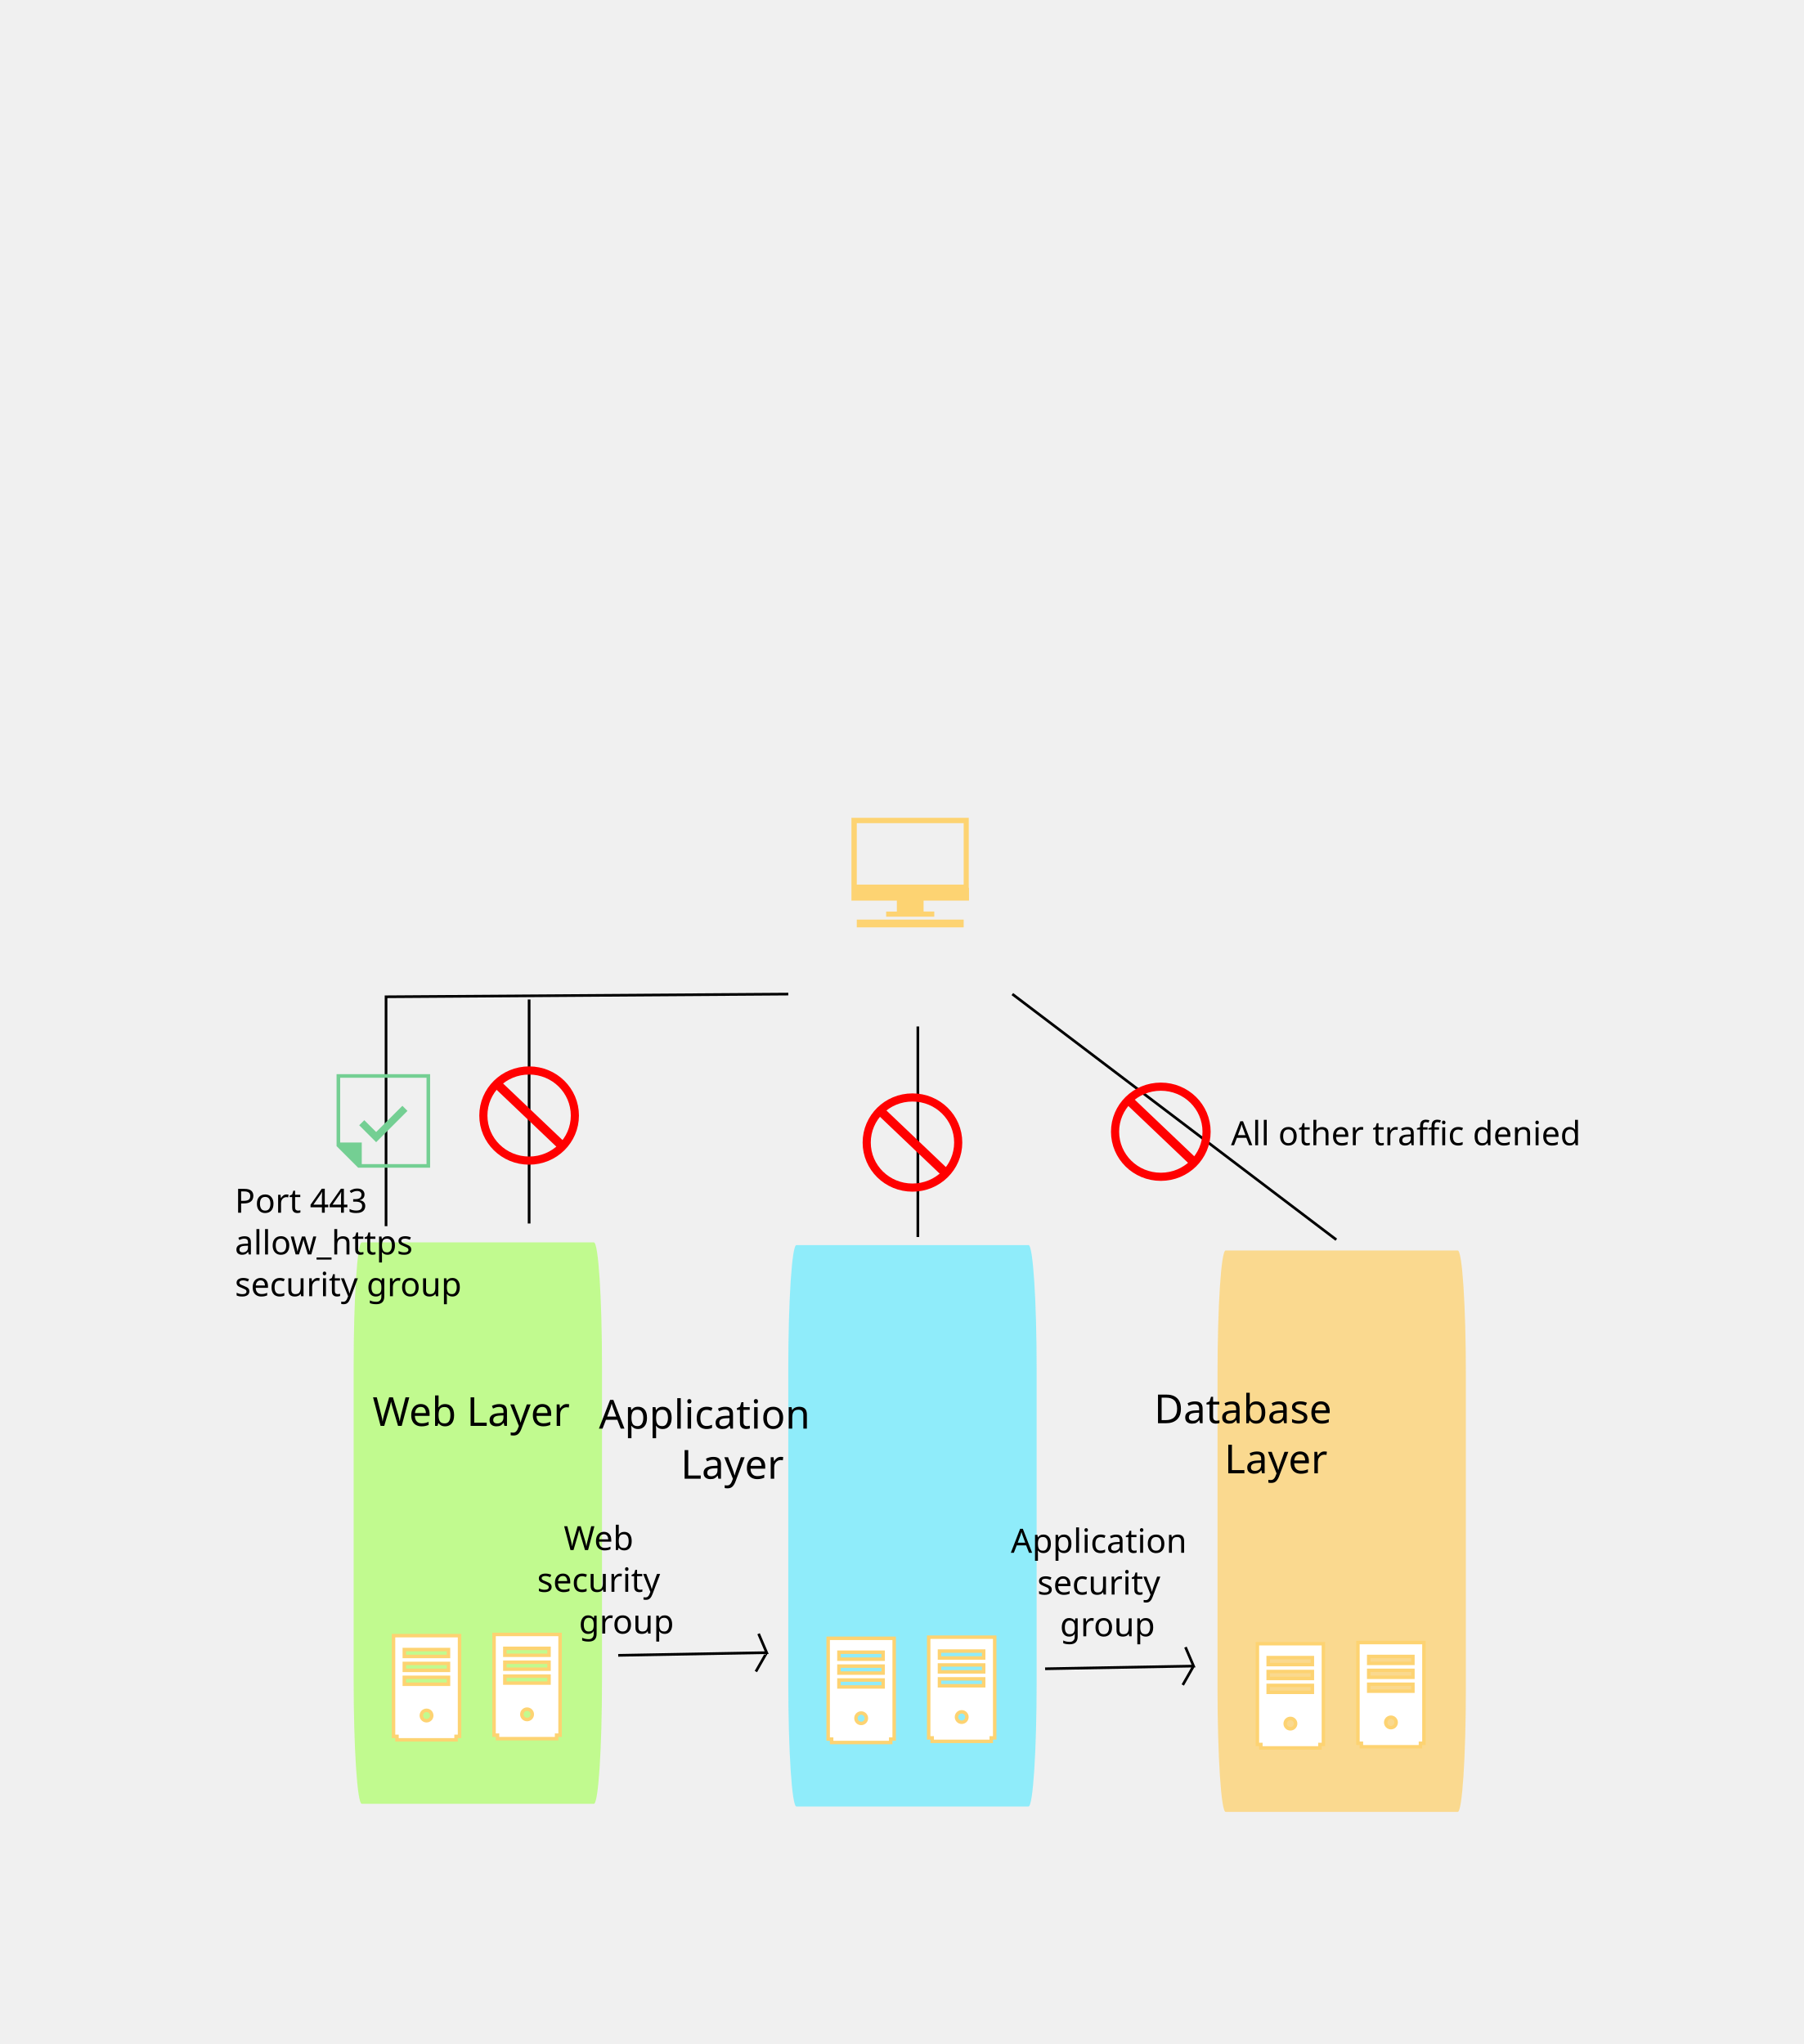
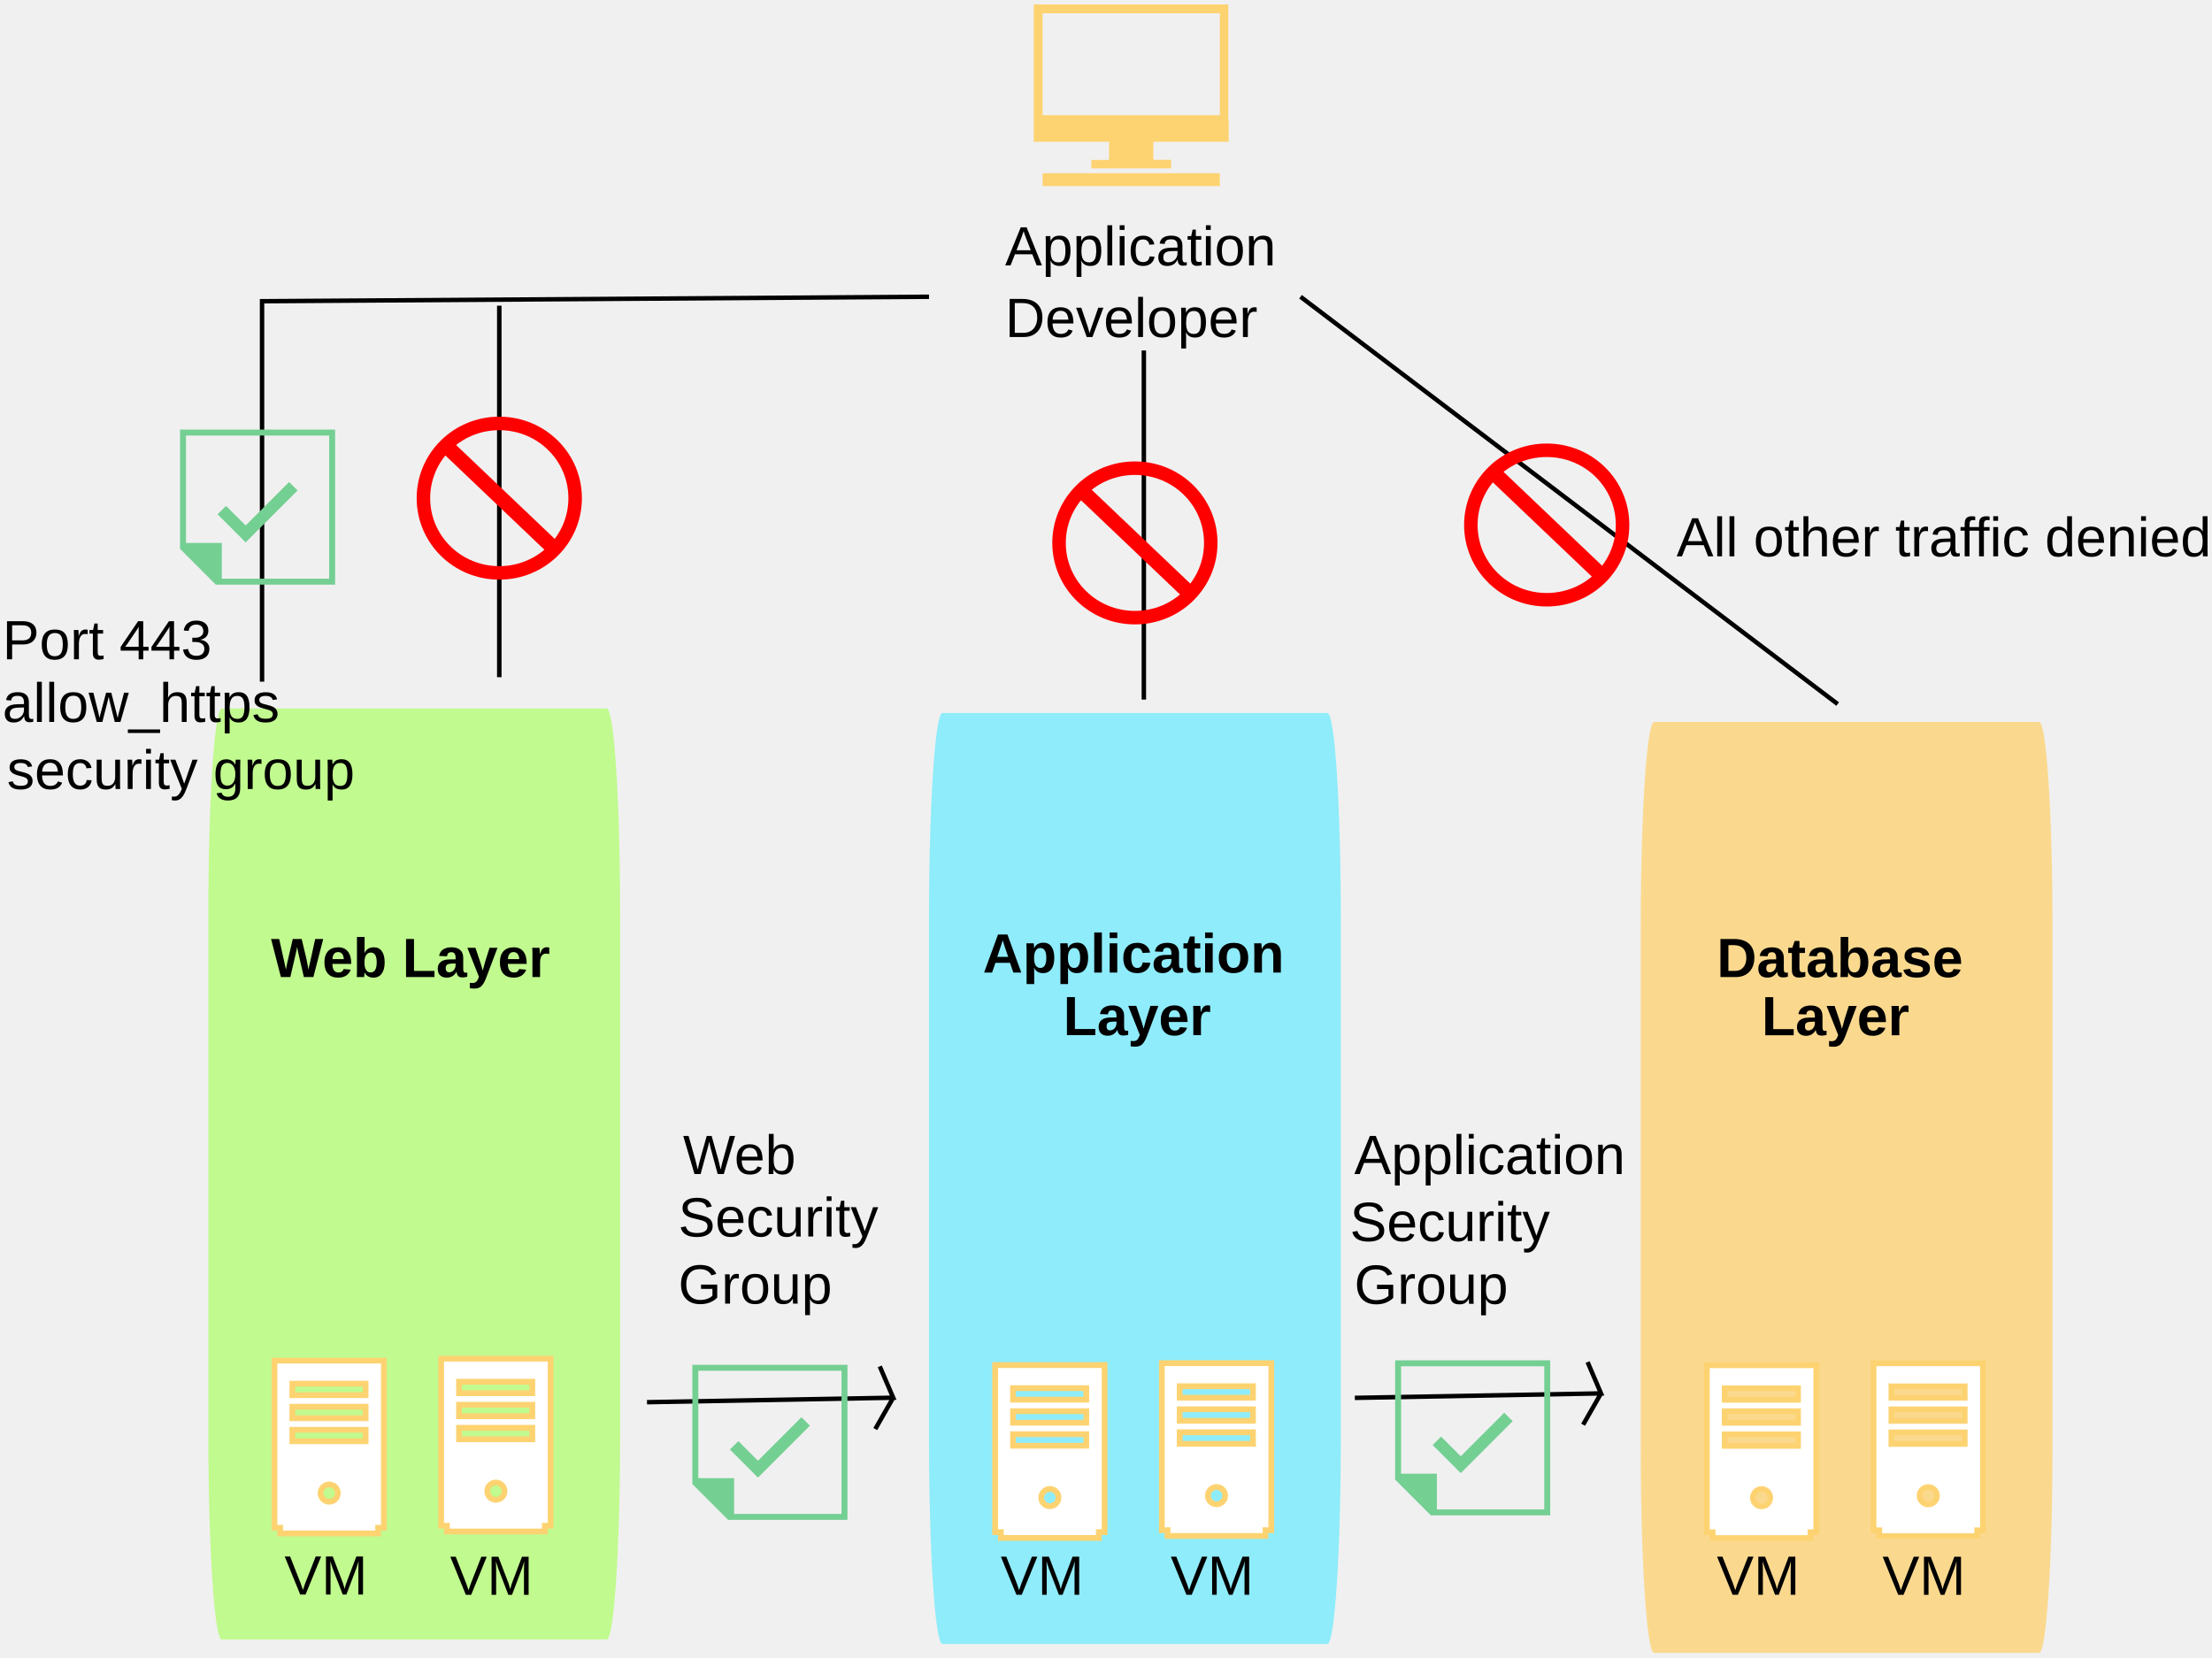
- <svg xmlns="http://www.w3.org/2000/svg" width="7.5in" height="8.5in" viewBox="0 0 675 765" id="svg2" version="1.1">
+ <svg xmlns="http://www.w3.org/2000/svg" width="499.188" height="374.047" viewBox="0 0 499.188 374.048" id="svg2" version="1.1">
  <defs id="defs4" />
-   <g id="layer1" transform="translate(0,-287.3621)">
+   <g id="layer1" transform="translate(-85.31463,-592.4415)">
    <rect style="fill:#b3fd72;fill-opacity:0.764" id="rect4136" width="92.934" height="210.112" x="132.33" y="752.347" ry="46.467" rx="3.03" />
    <g id="g18191" transform="translate(-770.2886,446.3873)" style="display:inline;fill:#fdd372;fill-opacity:1">
      <path d="m 1132.883,178.054 0,-4.818 -0.092,0 0,-26.182 -43.908,0 0,26.182 0,0.818 0,4 17,0 0,4.094 -4,0.006 0,1.9 18,0 0,-1.926 -4,0.006 0,-4.08 17,0 z m -42,-29 40,0 0,23 -40,0 0,-23 z" id="path15140" style="fill:#fdd372;fill-opacity:1" />
      <rect x="1090.883" y="185.146" width="40" height="2.908" id="rect15142" style="fill:#fdd372;fill-opacity:1" />
    </g>
-     <flowRoot xml:space="preserve" id="flowRoot4412-7" style="font-style:normal;font-variant:normal;font-weight:normal;font-stretch:normal;font-size:12.5px;line-height:125%;font-family:Arial;-inkscape-font-specification:'Arial, Normal';text-align:start;letter-spacing:0px;word-spacing:0px;writing-mode:lr-tb;text-anchor:start;display:inline;fill:#000000;fill-opacity:1;stroke:none;stroke-width:1px;stroke-linecap:butt;stroke-linejoin:miter;stroke-opacity:1" transform="translate(218.7243,483.2346)">
-       <flowRegion id="flowRegion4414-5">
-         <rect id="rect4416-5" width="87.768" height="39.396" x="93.502" y="155.489" style="font-style:normal;font-variant:normal;font-weight:normal;font-stretch:normal;font-size:12.5px;line-height:125%;font-family:Arial;-inkscape-font-specification:'Arial, Normal';text-align:start;writing-mode:lr-tb;text-anchor:start" />
-       </flowRegion>
-       <flowPara id="flowPara4418-7">Application Developer</flowPara>
-     </flowRoot>
    <g id="g4165">
      <g id="g4222">
        <g id="g4213">
          <g id="g4205">
            <g id="g4198">
              <g id="g4192">
                <g id="g4187">
                  <g id="g4183">
                    <g id="g4180">
                      <g id="g5139">
                        <g id="g5119">
                          <g id="g5100">
                            <g id="g5082">
                              <g id="g5065">
                                <g id="g5049">
                                  <g id="g5034">
                                    <g id="g5020">
                                      <g id="g5007">
                                        <g id="g4995">
                                          <g id="g4984">
                                            <g id="g4974">
                                              <g id="g4965">
                                                <g id="g4957">
                                                  <g id="g4950">
                                                    <g id="g4944">
                                                      <g id="g4939">
                                                        <g id="g4935">
                                                          <g id="g4932">
                                                            <path id="path15188-9" d="m 184.872,899.081 0,37.7 1.3,0 0,1.3 22.1,0 0,-1.3 1.3,0 0,-37.7 z m 12.35,31.85 c -1.078,0 -1.95,-0.874 -1.95,-1.95 0,-1.076 0.872,-1.95 1.95,-1.95 1.078,0 1.95,0.874 1.95,1.95 0,1.076 -0.872,1.95 -1.95,1.95 z m 8.222,-13.65 -16.54,0 0,-2.6 16.54,0 z m 0,-5.2 -16.54,0 0,-2.6 16.54,0 z m 0,-5.2 -16.54,0 0,-2.6 16.54,0 z" style="display:inline;fill:#ffffff;fill-opacity:1;stroke:#fdd372;stroke-width:1.3" />
                                                          </g>
                                                        </g>
                                                      </g>
                                                    </g>
                                                  </g>
                                                </g>
                                              </g>
                                            </g>
                                          </g>
                                        </g>
                                      </g>
                                    </g>
                                  </g>
                                </g>
                              </g>
                            </g>
                          </g>
                        </g>
                      </g>
                    </g>
                  </g>
                </g>
              </g>
            </g>
          </g>
        </g>
      </g>
    </g>
    <g id="g4162">
      <g id="g4895">
        <g id="g4859">
          <g id="g4824">
            <g id="g4790">
              <g id="g4757">
                <g id="g4725">
                  <g id="g4694">
                    <g id="g4664">
                      <g id="g4635">
                        <g id="g4607">
                          <g id="g4580">
                            <g id="g4554">
                              <g id="g4529">
                                <g id="g4505">
                                  <g id="g4482">
                                    <g id="g4460">
                                      <g id="g4439">
                                        <g id="g4419">
                                          <g id="g4400">
                                            <g id="g4382">
                                              <g id="g4365">
                                                <g id="g4349">
                                                  <g id="g4334">
                                                    <g id="g4320">
                                                      <g id="g4307">
                                                        <g id="g4295">
                                                          <g id="g4284">
                                                            <g id="g4274">
                                                              <g id="g4265">
                                                                <g id="g4257">
                                                                  <g id="g4250">
                                                                    <g id="g4244">
                                                                      <g id="g4239">
                                                                        <g id="g4235">
                                                                          <g id="g4232">
                                                                            <path id="path15188-9-4" d="m 147.254,899.522 0,37.7 1.3,0 0,1.3 22.1,0 0,-1.3 1.3,0 0,-37.7 z m 12.35,31.85 c -1.078,0 -1.95,-0.874 -1.95,-1.95 0,-1.076 0.872,-1.95 1.95,-1.95 1.078,0 1.95,0.874 1.95,1.95 0,1.076 -0.872,1.95 -1.95,1.95 z m 8.222,-13.65 -16.54,0 0,-2.6 16.54,0 z m 0,-5.2 -16.54,0 0,-2.6 16.54,0 z m 0,-5.2 -16.54,0 0,-2.6 16.54,0 z" style="display:inline;fill:#ffffff;fill-opacity:1;stroke:#fdd372;stroke-width:1.3" />
                                                                          </g>
                                                                        </g>
                                                                      </g>
                                                                    </g>
                                                                  </g>
                                                                </g>
                                                              </g>
                                                            </g>
                                                          </g>
                                                        </g>
                                                      </g>
                                                    </g>
                                                  </g>
                                                </g>
                                              </g>
                                            </g>
                                          </g>
                                        </g>
                                      </g>
                                    </g>
                                  </g>
                                </g>
                              </g>
                            </g>
                          </g>
                        </g>
                      </g>
                    </g>
                  </g>
                </g>
              </g>
            </g>
          </g>
        </g>
      </g>
    </g>
-     <g id="g4174">
-       <flowRoot transform="translate(-770.9289,675.028)" style="font-style:normal;font-variant:normal;font-weight:normal;font-stretch:normal;font-size:12.5px;line-height:125%;font-family:Arial;-inkscape-font-specification:'Arial, Normal';text-align:start;letter-spacing:0px;word-spacing:0px;writing-mode:lr-tb;text-anchor:start;display:inline;fill:#000000;fill-opacity:1;stroke:none;stroke-width:1px;stroke-linecap:butt;stroke-linejoin:miter;stroke-opacity:1" id="flowRoot4602-8-8-4" xml:space="preserve">
-         <flowRegion id="flowRegion4604-2-8-6">
-           <rect y="264.451" x="957.963" height="16.504" width="22.316" id="rect4606-0-6-0" />
-         </flowRegion>
-         <flowPara id="flowPara4608-6-1-1">VM</flowPara>
-       </flowRoot>
-     </g>
-     <g id="g4168">
-       <flowRoot transform="translate(-807.2943,675.028)" style="font-style:normal;font-variant:normal;font-weight:normal;font-stretch:normal;font-size:12.5px;line-height:125%;font-family:Arial;-inkscape-font-specification:'Arial, Normal';text-align:start;letter-spacing:0px;word-spacing:0px;writing-mode:lr-tb;text-anchor:start;display:inline;fill:#000000;fill-opacity:1;stroke:none;stroke-width:1px;stroke-linecap:butt;stroke-linejoin:miter;stroke-opacity:1" id="flowRoot4602-8-8-4-6" xml:space="preserve">
-         <flowRegion id="flowRegion4604-2-8-6-5">
-           <rect y="264.451" x="957.963" height="16.504" width="22.316" id="rect4606-0-6-0-4" />
-         </flowRegion>
-         <flowPara id="flowPara4608-6-1-1-1">VM</flowPara>
-       </flowRoot>
-     </g>
    <rect style="fill:#72ebfd;fill-opacity:0.764" id="rect4136-9" width="92.934" height="210.112" x="294.965" y="753.357" ry="46.467" rx="3.03" />
    <g transform="translate(162.6345,1.010139)" id="g4165-8">
      <g id="g4222-4">
        <g id="g4213-5">
          <g id="g4205-6">
            <g id="g4198-9">
              <g id="g4192-5">
                <g id="g4187-6">
                  <g id="g4183-9">
                    <g id="g4180-9">
                      <g id="g5139-5">
                        <g id="g5119-4">
                          <g id="g5100-7">
                            <g id="g5082-1">
                              <g id="g5065-8">
                                <g id="g5049-6">
                                  <g id="g5034-9">
                                    <g id="g5020-0">
                                      <g id="g5007-58">
                                        <g id="g4995-3">
                                          <g id="g4984-3">
                                            <g id="g4974-9">
                                              <g id="g4965-4">
                                                <g id="g4957-7">
                                                  <g id="g4950-5">
                                                    <g id="g4944-3">
                                                      <g id="g4939-6">
                                                        <g id="g4935-2">
                                                          <g id="g4932-77">
                                                            <path id="path15188-9-5" d="m 184.872,899.081 0,37.7 1.3,0 0,1.3 22.1,0 0,-1.3 1.3,0 0,-37.7 z m 12.35,31.85 c -1.078,0 -1.95,-0.874 -1.95,-1.95 0,-1.076 0.872,-1.95 1.95,-1.95 1.078,0 1.95,0.874 1.95,1.95 0,1.076 -0.872,1.95 -1.95,1.95 z m 8.222,-13.65 -16.54,0 0,-2.6 16.54,0 z m 0,-5.2 -16.54,0 0,-2.6 16.54,0 z m 0,-5.2 -16.54,0 0,-2.6 16.54,0 z" style="display:inline;fill:#ffffff;fill-opacity:1;stroke:#fdd372;stroke-width:1.3" />
                                                          </g>
                                                        </g>
                                                      </g>
                                                    </g>
                                                  </g>
                                                </g>
                                              </g>
                                            </g>
                                          </g>
                                        </g>
                                      </g>
                                    </g>
                                  </g>
                                </g>
                              </g>
                            </g>
                          </g>
                        </g>
                      </g>
                    </g>
                  </g>
                </g>
              </g>
            </g>
          </g>
        </g>
      </g>
    </g>
    <g transform="translate(162.6345,1.010139)" id="g4162-45">
      <g id="g4895-3">
        <g id="g4859-3">
          <g id="g4824-7">
            <g id="g4790-6">
              <g id="g4757-1">
                <g id="g4725-0">
                  <g id="g4694-30">
                    <g id="g4664-1">
                      <g id="g4635-8">
                        <g id="g4607-8">
                          <g id="g4580-9">
                            <g id="g4554-08">
                              <g id="g4529-0">
                                <g id="g4505-95">
                                  <g id="g4482-4">
                                    <g id="g4460-3">
                                      <g id="g4439-4">
                                        <g id="g4419-9">
                                          <g id="g4400-5">
                                            <g id="g4382-6">
                                              <g id="g4365-0">
                                                <g id="g4349-4">
                                                  <g id="g4334-9">
                                                    <g id="g4320-1">
                                                      <g id="g4307-93">
                                                        <g id="g4295-7">
                                                          <g id="g4284-75">
                                                            <g id="g4274-6">
                                                              <g id="g4265-1">
                                                                <g id="g4257-3">
                                                                  <g id="g4250-6">
                                                                    <g id="g4244-2">
                                                                      <g id="g4239-2">
                                                                        <g id="g4235-3">
                                                                          <g id="g4232-6">
                                                                            <path id="path15188-9-4-6" d="m 147.254,899.522 0,37.7 1.3,0 0,1.3 22.1,0 0,-1.3 1.3,0 0,-37.7 z m 12.35,31.85 c -1.078,0 -1.95,-0.874 -1.95,-1.95 0,-1.076 0.872,-1.95 1.95,-1.95 1.078,0 1.95,0.874 1.95,1.95 0,1.076 -0.872,1.95 -1.95,1.95 z m 8.222,-13.65 -16.54,0 0,-2.6 16.54,0 z m 0,-5.2 -16.54,0 0,-2.6 16.54,0 z m 0,-5.2 -16.54,0 0,-2.6 16.54,0 z" style="display:inline;fill:#ffffff;fill-opacity:1;stroke:#fdd372;stroke-width:1.3" />
                                                                          </g>
                                                                        </g>
                                                                      </g>
                                                                    </g>
                                                                  </g>
                                                                </g>
                                                              </g>
                                                            </g>
                                                          </g>
                                                        </g>
                                                      </g>
                                                    </g>
                                                  </g>
                                                </g>
                                              </g>
                                            </g>
                                          </g>
                                        </g>
                                      </g>
                                    </g>
                                  </g>
                                </g>
                              </g>
                            </g>
                          </g>
                        </g>
                      </g>
                    </g>
                  </g>
                </g>
              </g>
            </g>
          </g>
        </g>
      </g>
    </g>
-     <g transform="translate(162.6345,1.010139)" id="g4174-3">
-       <flowRoot transform="translate(-770.9289,675.028)" style="font-style:normal;font-variant:normal;font-weight:normal;font-stretch:normal;font-size:12.5px;line-height:125%;font-family:Arial;-inkscape-font-specification:'Arial, Normal';text-align:start;letter-spacing:0px;word-spacing:0px;writing-mode:lr-tb;text-anchor:start;display:inline;fill:#000000;fill-opacity:1;stroke:none;stroke-width:1px;stroke-linecap:butt;stroke-linejoin:miter;stroke-opacity:1" id="flowRoot4602-8-8-4-9" xml:space="preserve">
-         <flowRegion id="flowRegion4604-2-8-6-58">
-           <rect y="264.451" x="957.963" height="16.504" width="22.316" id="rect4606-0-6-0-3" />
-         </flowRegion>
-         <flowPara id="flowPara4608-6-1-1-0">VM</flowPara>
-       </flowRoot>
-     </g>
-     <g transform="translate(162.6345,1.010139)" id="g4168-8">
-       <flowRoot transform="translate(-807.2943,675.028)" style="font-style:normal;font-variant:normal;font-weight:normal;font-stretch:normal;font-size:12.5px;line-height:125%;font-family:Arial;-inkscape-font-specification:'Arial, Normal';text-align:start;letter-spacing:0px;word-spacing:0px;writing-mode:lr-tb;text-anchor:start;display:inline;fill:#000000;fill-opacity:1;stroke:none;stroke-width:1px;stroke-linecap:butt;stroke-linejoin:miter;stroke-opacity:1" id="flowRoot4602-8-8-4-6-4" xml:space="preserve">
-         <flowRegion id="flowRegion4604-2-8-6-5-1">
-           <rect y="264.451" x="957.963" height="16.504" width="22.316" id="rect4606-0-6-0-4-0" />
-         </flowRegion>
-         <flowPara id="flowPara4608-6-1-1-1-0">VM</flowPara>
-       </flowRoot>
-     </g>
    <rect style="fill:#fdd372;fill-opacity:0.764" id="rect4136-9-0" width="92.934" height="210.112" x="455.579" y="755.377" ry="46.467" rx="3.03" />
-     <g transform="translate(323.2488,3.030447)" id="g4165-8-5">
+     <g transform="translate(323.2488,1.030447)" id="g4165-8-5">
      <g id="g4222-4-6">
        <g id="g4213-5-6">
          <g id="g4205-6-5">
            <g id="g4198-9-1">
              <g id="g4192-5-5">
                <g id="g4187-6-5">
                  <g id="g4183-9-9">
                    <g id="g4180-9-3">
                      <g id="g5139-5-9">
                        <g id="g5119-4-8">
                          <g id="g5100-7-7">
                            <g id="g5082-1-8">
                              <g id="g5065-8-6">
                                <g id="g5049-6-9">
                                  <g id="g5034-9-2">
                                    <g id="g5020-0-0">
                                      <g id="g5007-58-1">
                                        <g id="g4995-3-9">
                                          <g id="g4984-3-2">
                                            <g id="g4974-9-3">
                                              <g id="g4965-4-7">
                                                <g id="g4957-7-6">
                                                  <g id="g4950-5-7">
                                                    <g id="g4944-3-6">
                                                      <g id="g4939-6-7">
                                                        <g id="g4935-2-5">
                                                          <g id="g4932-77-9">
                                                            <path id="path15188-9-5-5" d="m 184.872,899.081 0,37.7 1.3,0 0,1.3 22.1,0 0,-1.3 1.3,0 0,-37.7 z m 12.35,31.85 c -1.078,0 -1.95,-0.874 -1.95,-1.95 0,-1.076 0.872,-1.95 1.95,-1.95 1.078,0 1.95,0.874 1.95,1.95 0,1.076 -0.872,1.95 -1.95,1.95 z m 8.222,-13.65 -16.54,0 0,-2.6 16.54,0 z m 0,-5.2 -16.54,0 0,-2.6 16.54,0 z m 0,-5.2 -16.54,0 0,-2.6 16.54,0 z" style="display:inline;fill:#ffffff;fill-opacity:1;stroke:#fdd372;stroke-width:1.3" />
                                                          </g>
                                                        </g>
                                                      </g>
                                                    </g>
                                                  </g>
                                                </g>
                                              </g>
                                            </g>
                                          </g>
                                        </g>
                                      </g>
                                    </g>
                                  </g>
                                </g>
                              </g>
                            </g>
                          </g>
                        </g>
                      </g>
                    </g>
                  </g>
                </g>
              </g>
            </g>
          </g>
        </g>
      </g>
    </g>
-     <g transform="translate(323.2488,3.030447)" id="g4162-45-9">
+     <g transform="translate(323.2488,1.030447)" id="g4162-45-9">
      <g id="g4895-3-3">
        <g id="g4859-3-7">
          <g id="g4824-7-4">
            <g id="g4790-6-7">
              <g id="g4757-1-7">
                <g id="g4725-0-8">
                  <g id="g4694-30-6">
                    <g id="g4664-1-5">
                      <g id="g4635-8-9">
                        <g id="g4607-8-7">
                          <g id="g4580-9-8">
                            <g id="g4554-08-6">
                              <g id="g4529-0-2">
                                <g id="g4505-95-3">
                                  <g id="g4482-4-1">
                                    <g id="g4460-3-8">
                                      <g id="g4439-4-8">
                                        <g id="g4419-9-6">
                                          <g id="g4400-5-6">
                                            <g id="g4382-6-9">
                                              <g id="g4365-0-8">
                                                <g id="g4349-4-6">
                                                  <g id="g4334-9-9">
                                                    <g id="g4320-1-6">
                                                      <g id="g4307-93-1">
                                                        <g id="g4295-7-3">
                                                          <g id="g4284-75-1">
                                                            <g id="g4274-6-3">
                                                              <g id="g4265-1-6">
                                                                <g id="g4257-3-2">
                                                                  <g id="g4250-6-8">
                                                                    <g id="g4244-2-0">
                                                                      <g id="g4239-2-8">
                                                                        <g id="g4235-3-3">
                                                                          <g id="g4232-6-3">
                                                                            <path id="path15188-9-4-6-8" d="m 147.254,899.522 0,37.7 1.3,0 0,1.3 22.1,0 0,-1.3 1.3,0 0,-37.7 z m 12.35,31.85 c -1.078,0 -1.95,-0.874 -1.95,-1.95 0,-1.076 0.872,-1.95 1.95,-1.95 1.078,0 1.95,0.874 1.95,1.95 0,1.076 -0.872,1.95 -1.95,1.95 z m 8.222,-13.65 -16.54,0 0,-2.6 16.54,0 z m 0,-5.2 -16.54,0 0,-2.6 16.54,0 z m 0,-5.2 -16.54,0 0,-2.6 16.54,0 z" style="display:inline;fill:#ffffff;fill-opacity:1;stroke:#fdd372;stroke-width:1.3" />
                                                                          </g>
                                                                        </g>
                                                                      </g>
                                                                    </g>
                                                                  </g>
                                                                </g>
                                                              </g>
                                                            </g>
                                                          </g>
                                                        </g>
                                                      </g>
                                                    </g>
                                                  </g>
                                                </g>
                                              </g>
                                            </g>
                                          </g>
                                        </g>
                                      </g>
                                    </g>
                                  </g>
                                </g>
                              </g>
                            </g>
                          </g>
                        </g>
                      </g>
                    </g>
                  </g>
                </g>
              </g>
            </g>
          </g>
        </g>
      </g>
    </g>
-     <g transform="translate(323.2488,3.030447)" id="g4174-3-9">
-       <flowRoot transform="translate(-770.9289,675.028)" style="font-style:normal;font-variant:normal;font-weight:normal;font-stretch:normal;font-size:12.5px;line-height:125%;font-family:Arial;-inkscape-font-specification:'Arial, Normal';text-align:start;letter-spacing:0px;word-spacing:0px;writing-mode:lr-tb;text-anchor:start;display:inline;fill:#000000;fill-opacity:1;stroke:none;stroke-width:1px;stroke-linecap:butt;stroke-linejoin:miter;stroke-opacity:1" id="flowRoot4602-8-8-4-9-2" xml:space="preserve">
-         <flowRegion id="flowRegion4604-2-8-6-58-9">
-           <rect y="264.451" x="957.963" height="16.504" width="22.316" id="rect4606-0-6-0-3-1" />
-         </flowRegion>
-         <flowPara id="flowPara4608-6-1-1-0-3">VM</flowPara>
-       </flowRoot>
-     </g>
-     <g transform="translate(323.2488,3.030447)" id="g4168-8-9">
-       <flowRoot transform="translate(-807.2943,675.028)" style="font-style:normal;font-variant:normal;font-weight:normal;font-stretch:normal;font-size:12.5px;line-height:125%;font-family:Arial;-inkscape-font-specification:'Arial, Normal';text-align:start;letter-spacing:0px;word-spacing:0px;writing-mode:lr-tb;text-anchor:start;display:inline;fill:#000000;fill-opacity:1;stroke:none;stroke-width:1px;stroke-linecap:butt;stroke-linejoin:miter;stroke-opacity:1" id="flowRoot4602-8-8-4-6-4-5" xml:space="preserve">
-         <flowRegion id="flowRegion4604-2-8-6-5-1-5">
-           <rect y="264.451" x="957.963" height="16.504" width="22.316" id="rect4606-0-6-0-4-0-8" />
-         </flowRegion>
-         <flowPara id="flowPara4608-6-1-1-1-0-6">VM</flowPara>
-       </flowRoot>
-     </g>
-     <text xml:space="preserve" style="font-style:normal;font-weight:normal;font-size:40px;line-height:125%;font-family:sans-serif;letter-spacing:0px;word-spacing:0px;fill:#000000;fill-opacity:1;stroke:none;stroke-width:1px;stroke-linecap:butt;stroke-linejoin:miter;stroke-opacity:1" x="139.401" y="821.037" id="text6047">
-       <tspan id="tspan6049" x="139.401" y="821.037" style="font-size:15px">Web Layer</tspan>
-     </text>
-     <text xml:space="preserve" style="font-style:normal;font-weight:normal;font-size:40px;line-height:125%;font-family:sans-serif;letter-spacing:0px;word-spacing:0px;fill:#000000;fill-opacity:1;stroke:none;stroke-width:1px;stroke-linecap:butt;stroke-linejoin:miter;stroke-opacity:1;text-anchor:middle;text-align:center;" x="341.221" y="822.047" id="text6051">
-       <tspan id="tspan6053" x="300.015" y="822.047" style="font-size:15px;text-anchor:middle;text-align:center;">Application</tspan>
-       <tspan x="300.015" y="840.797" style="font-size:15px;text-anchor:middle;text-align:center;" id="tspan6055">Layer</tspan>
-     </text>
-     <text xml:space="preserve" style="font-style:normal;font-weight:normal;font-size:40px;line-height:125%;font-family:sans-serif;letter-spacing:0px;word-spacing:0px;fill:#000000;fill-opacity:1;stroke:none;stroke-width:1px;stroke-linecap:butt;stroke-linejoin:miter;stroke-opacity:1" x="501.496" y="820.027" id="text6057">
-       <tspan id="tspan6059" x="501.496" y="820.027" style="font-size:15px;text-align:center;text-anchor:middle">Database</tspan>
-       <tspan x="501.496" y="838.777" id="tspan6061" style="font-size:15px;text-align:center;text-anchor:middle"> Layer</tspan>
-     </text>
-     <text xml:space="preserve" style="font-style:normal;font-weight:normal;font-size:40px;line-height:125%;font-family:sans-serif;text-align:center;letter-spacing:0px;word-spacing:0px;text-anchor:middle;fill:#000000;fill-opacity:1;stroke:none;stroke-width:1px;stroke-linecap:butt;stroke-linejoin:miter;stroke-opacity:1" x="260.408" y="867.504" id="text6063">
-       <tspan id="tspan6065" x="260.408" y="867.504" style="font-size:12.5px;text-align:center;text-anchor:middle">Web</tspan>
-       <tspan x="260.408" y="883.129" style="font-size:12.5px;text-align:center;text-anchor:middle" id="tspan6075">security</tspan>
-       <tspan x="260.408" y="898.754" style="font-size:12.5px;text-align:center;text-anchor:middle" id="tspan6067">group</tspan>
-     </text>
-     <text xml:space="preserve" style="font-style:normal;font-weight:normal;font-size:12.5px;line-height:125%;font-family:sans-serif;text-align:center;letter-spacing:0px;word-spacing:0px;text-anchor:middle;fill:#000000;fill-opacity:1;stroke:none;stroke-width:1px;stroke-linecap:butt;stroke-linejoin:miter;stroke-opacity:1" x="422.536" y="868.514" id="text6069">
-       <tspan id="tspan6071" x="422.536" y="868.514">Application</tspan>
-       <tspan x="422.536" y="884.139" id="tspan6073">security</tspan>
-       <tspan x="422.536" y="899.764" id="tspan6077">group</tspan>
-     </text>
-     <path style="fill:none;fill-rule:evenodd;stroke:#000000;stroke-width:1px;stroke-linecap:butt;stroke-linejoin:miter;stroke-opacity:1" d="m 231.325,906.9 55.558,-1.01 -3.03,-7.071 3.03,7.071 -4.041,7.071 4.041,-7.071" id="path6079" />
-     <path style="fill:none;fill-rule:evenodd;stroke:#000000;stroke-width:1px;stroke-linecap:butt;stroke-linejoin:miter;stroke-opacity:1" d="m 391.062,911.925 55.558,-1.01 -3.03,-7.071 3.03,7.071 -4.041,7.071 4.041,-7.071" id="path6079-0" />
+     <path style="fill:none;fill-rule:evenodd;stroke:#000000;stroke-width:1px;stroke-linecap:butt;stroke-linejoin:miter;stroke-opacity:1" d="m 231.325,908.9 55.558,-1.01 -3.03,-7.071 3.03,7.071 -4.041,7.071 4.041,-7.071" id="path6079" />
+     <path style="fill:none;fill-rule:evenodd;stroke:#000000;stroke-width:1px;stroke-linecap:butt;stroke-linejoin:miter;stroke-opacity:1" d="m 391.062,907.925 55.558,-1.01 -3.03,-7.071 3.03,7.071 -4.041,7.071 4.041,-7.071" id="path6079-0" />
    <path style="fill:none;fill-rule:evenodd;stroke:#000000;stroke-width:1px;stroke-linecap:butt;stroke-linejoin:miter;stroke-opacity:1" d="m 378.807,659.413 121.218,91.924" id="path6096" />
    <path style="fill:none;fill-rule:evenodd;stroke:#000000;stroke-width:1px;stroke-linecap:butt;stroke-linejoin:miter;stroke-opacity:1" d="m 343.452,671.535 0,78.792" id="path6098" />
    <path style="fill:none;fill-rule:evenodd;stroke:#000000;stroke-width:1px;stroke-linecap:butt;stroke-linejoin:miter;stroke-opacity:1" d="m 294.965,659.413 -150.513,1.01 0,85.863" id="path6100" />
    <path style="fill:none;fill-rule:evenodd;stroke:#000000;stroke-width:1.019px;stroke-linecap:butt;stroke-linejoin:miter;stroke-opacity:1" d="m 197.99,661.433 0,83.843" id="path6102" />
    <g style="display:inline" id="g4658" transform="translate(-443.1663,429.0628)">
      <path style="fill:none;fill-opacity:1;fill-rule:nonzero;stroke:#ff0000;stroke-width:3.046;stroke-linecap:butt;stroke-linejoin:miter;stroke-miterlimit:4;stroke-dasharray:none;stroke-opacity:1" d="m 894.652,281.868 c 0,9.324 -7.635,16.866 -17.12,16.866 -9.486,0 -17.12,-7.542 -17.12,-16.866 0,-9.324 7.635,-16.866 17.12,-16.866 9.486,0 17.12,7.542 17.12,16.866 z" id="path5504" />
      <path style="fill:#ff0000;fill-opacity:1;fill-rule:nonzero;stroke:none" d="m 871.212,269.753 24.639,23.458 z" id="path5506" />
      <path style="fill:none;stroke:#ff0000;stroke-width:3.378;stroke-linecap:butt;stroke-linejoin:miter;stroke-miterlimit:2;stroke-dasharray:none;stroke-opacity:1" d="m 865.212,269.753 24.639,23.458" id="path5508" />
    </g>
    <g style="display:inline" id="g4658-2" transform="translate(-536.1003,433.1034)">
      <path style="fill:none;fill-opacity:1;fill-rule:nonzero;stroke:#ff0000;stroke-width:3.046;stroke-linecap:butt;stroke-linejoin:miter;stroke-miterlimit:4;stroke-dasharray:none;stroke-opacity:1" d="m 894.652,281.868 c 0,9.324 -7.635,16.866 -17.12,16.866 -9.486,0 -17.12,-7.542 -17.12,-16.866 0,-9.324 7.635,-16.866 17.12,-16.866 9.486,0 17.12,7.542 17.12,16.866 z" id="path5504-9" />
      <path style="fill:#ff0000;fill-opacity:1;fill-rule:nonzero;stroke:none" d="m 871.212,269.753 24.639,23.458 z" id="path5506-8" />
      <path style="fill:none;stroke:#ff0000;stroke-width:3.378;stroke-linecap:butt;stroke-linejoin:miter;stroke-miterlimit:2;stroke-dasharray:none;stroke-opacity:1" d="m 865.212,269.753 24.639,23.458" id="path5508-1" />
    </g>
    <g style="display:inline" id="g4658-0" transform="translate(-679.542,423.0019)">
      <path style="fill:none;fill-opacity:1;fill-rule:nonzero;stroke:#ff0000;stroke-width:3.046;stroke-linecap:butt;stroke-linejoin:miter;stroke-miterlimit:4;stroke-dasharray:none;stroke-opacity:1" d="m 894.652,281.868 c 0,9.324 -7.635,16.866 -17.12,16.866 -9.486,0 -17.12,-7.542 -17.12,-16.866 0,-9.324 7.635,-16.866 17.12,-16.866 9.486,0 17.12,7.542 17.12,16.866 z" id="path5504-3" />
      <path style="fill:#ff0000;fill-opacity:1;fill-rule:nonzero;stroke:none" d="m 871.212,269.753 24.639,23.458 z" id="path5506-2" />
      <path style="fill:none;stroke:#ff0000;stroke-width:3.378;stroke-linecap:butt;stroke-linejoin:miter;stroke-miterlimit:2;stroke-dasharray:none;stroke-opacity:1" d="m 865.212,269.753 24.639,23.458" id="path5508-2" />
    </g>
    <g style="display:inline;fill:#74cf93" transform="translate(-159.0873,131.067)" id="g3455">
      <g id="g3457" style="fill:#74cf93">
        <path style="fill:#74cf93" d="m 285.029,558.323 0,25.579 0,1.342 8.076,8.079 1.348,0 25.576,0 0,-35 -35,0 z m 33.655,33.654 -24.23,0 0,-8.074 -8.078,0 0,-24.233 32.309,0 0,32.307 -10e-4,0 z" id="path3459" />
-         <polygon style="fill:#74cf93" points="295.404,575.544 293.5,577.444 299.839,583.784 311.559,572.063 309.654,570.159 299.839,579.974 " id="polygon3461" />
-       </g>
-     </g>
-     <text xml:space="preserve" style="font-style:normal;font-weight:normal;font-size:12.5px;line-height:125%;font-family:sans-serif;letter-spacing:0px;word-spacing:0px;fill:#000000;fill-opacity:1;stroke:none;stroke-width:1px;stroke-linecap:butt;stroke-linejoin:miter;stroke-opacity:1" x="87.883" y="741.235" id="text6152">
-       <tspan id="tspan6154" x="87.883" y="741.235">Port 443</tspan>
-       <tspan x="87.883" y="756.86" id="tspan4413">allow_https </tspan>
-       <tspan x="87.883" y="772.485" id="tspan4415">security group</tspan>
-     </text>
-     <text xml:space="preserve" style="font-style:normal;font-weight:normal;font-size:12.5px;line-height:125%;font-family:sans-serif;letter-spacing:0px;word-spacing:0px;fill:#000000;fill-opacity:1;stroke:none;stroke-width:1px;stroke-linecap:butt;stroke-linejoin:miter;stroke-opacity:1" x="460.63" y="715.981" id="text6156">
-       <tspan id="tspan6158" x="460.63" y="715.981">All other traffic denied</tspan>
+         <polygon style="fill:#74cf93" points="299.839,583.784 311.559,572.063 309.654,570.159 299.839,579.974 295.404,575.544 293.5,577.444 " id="polygon3461" />
+       </g>
+     </g>
+     <text xml:space="preserve" style="font-style:normal;font-variant:normal;font-weight:bold;font-stretch:normal;font-size:12.5px;line-height:125%;font-family:Arial;-inkscape-font-specification:'Arial, Bold';text-align:start;letter-spacing:0px;word-spacing:0px;writing-mode:lr-tb;text-anchor:start;fill:#000000;fill-opacity:1;stroke:none;stroke-width:1px;stroke-linecap:butt;stroke-linejoin:miter;stroke-opacity:1" x="325.249" y="826.068" id="text3608">
+       <tspan id="tspan3610" x="325.249" y="826.068">Layer</tspan>
+     </text>
+     <g style="display:inline;fill:#74cf93" transform="translate(-43.46813,342.1381)" id="g3455-0">
+       <g id="g3457-7" style="fill:#74cf93">
+         <path style="fill:#74cf93" d="m 285.029,558.323 0,25.579 0,1.342 8.076,8.079 1.348,0 25.576,0 0,-35 -35,0 z m 33.655,33.654 -24.23,0 0,-8.074 -8.078,0 0,-24.233 32.309,0 0,32.307 -10e-4,0 z" id="path3459-4" />
+         <polygon style="fill:#74cf93" points="295.404,575.544 293.5,577.444 299.839,583.784 311.559,572.063 309.654,570.159 299.839,579.974 " id="polygon3461-7" />
+       </g>
+     </g>
+     <g style="display:inline;fill:#74cf93" transform="translate(115.1258,341.1279)" id="g3455-6">
+       <g id="g3457-3" style="fill:#74cf93">
+         <path style="fill:#74cf93" d="m 285.029,558.323 0,25.579 0,1.342 8.076,8.079 1.348,0 25.576,0 0,-35 -35,0 z m 33.655,33.654 -24.23,0 0,-8.074 -8.078,0 0,-24.233 32.309,0 0,32.307 -10e-4,0 z" id="path3459-1" />
+         <polygon style="fill:#74cf93" points="293.5,577.444 299.839,583.784 311.559,572.063 309.654,570.159 299.839,579.974 295.404,575.544 " id="polygon3461-78" />
+       </g>
+     </g>
+   </g>
+   <g id="layer3" transform="translate(-85.31463,-305.0793)">
+     <text xml:space="preserve" style="font-style:normal;font-variant:normal;font-weight:bold;font-stretch:normal;font-size:12.5px;line-height:125%;font-family:Arial;-inkscape-font-specification:'Arial, Bold';text-align:start;letter-spacing:0px;word-spacing:0px;writing-mode:lr-tb;text-anchor:start;fill:#000000;fill-opacity:1;stroke:none;stroke-width:1px;stroke-linecap:butt;stroke-linejoin:miter;stroke-opacity:1" x="146.472" y="525.594" id="text3626">
+       <tspan id="tspan3628" x="146.472" y="525.594">Web Layer</tspan>
+     </text>
+     <text xml:space="preserve" style="font-style:normal;font-variant:normal;font-weight:bold;font-stretch:normal;font-size:12.5px;line-height:125%;font-family:Arial;-inkscape-font-specification:'Arial, Bold';text-align:start;letter-spacing:0px;word-spacing:0px;writing-mode:lr-tb;text-anchor:start;fill:#000000;fill-opacity:1;stroke:none;stroke-width:1px;stroke-linecap:butt;stroke-linejoin:miter;stroke-opacity:1" x="307.086" y="524.584" id="text3630">
+       <tspan id="tspan3604" x="307.086" y="524.584">Application</tspan>
+     </text>
+     <text xml:space="preserve" style="font-style:normal;font-variant:normal;font-weight:bold;font-stretch:normal;font-size:12.5px;line-height:125%;font-family:Arial;-inkscape-font-specification:'Arial, Bold';text-align:start;letter-spacing:0px;word-spacing:0px;writing-mode:lr-tb;text-anchor:start;fill:#000000;fill-opacity:1;stroke:none;stroke-width:1px;stroke-linecap:butt;stroke-linejoin:miter;stroke-opacity:1" x="472.731" y="525.594" id="text3634">
+       <tspan id="tspan3606" x="472.731" y="525.594">Database</tspan>
+     </text>
+     <text xml:space="preserve" style="font-style:normal;font-variant:normal;font-weight:normal;font-stretch:normal;font-size:12.5px;line-height:125%;font-family:Arial;-inkscape-font-specification:'Arial, Normal';text-align:start;letter-spacing:0px;word-spacing:0px;writing-mode:lr-tb;text-anchor:start;fill:#000000;fill-opacity:1;stroke:none;stroke-width:1px;stroke-linecap:butt;stroke-linejoin:miter;stroke-opacity:1" x="239.447" y="570.041" id="text3638">
+       <tspan id="tspan3640" x="239.447" y="570.041">Web</tspan>
+     </text>
+     <text xml:space="preserve" style="font-style:normal;font-variant:normal;font-weight:normal;font-stretch:normal;font-size:12.5px;line-height:125%;font-family:Arial;-inkscape-font-specification:'Arial, Normal';text-align:start;letter-spacing:0px;word-spacing:0px;writing-mode:lr-tb;text-anchor:start;fill:#000000;fill-opacity:1;stroke:none;stroke-width:1px;stroke-linecap:butt;stroke-linejoin:miter;stroke-opacity:1" x="238.376" y="584.142" id="text3644">
+       <tspan id="tspan3646" x="238.376" y="584.142">Security</tspan>
+     </text>
+     <text xml:space="preserve" style="font-style:normal;font-variant:normal;font-weight:normal;font-stretch:normal;font-size:12.5px;line-height:125%;font-family:Arial;-inkscape-font-specification:'Arial, Normal';text-align:start;letter-spacing:0px;word-spacing:0px;writing-mode:lr-tb;text-anchor:start;fill:#000000;fill-opacity:1;stroke:none;stroke-width:1px;stroke-linecap:butt;stroke-linejoin:miter;stroke-opacity:1" x="238.376" y="599.294" id="text3648">
+       <tspan id="tspan3650" x="238.376" y="599.294">Group</tspan>
+     </text>
+     <text xml:space="preserve" style="font-style:normal;font-variant:normal;font-weight:normal;font-stretch:normal;font-size:12.5px;line-height:125%;font-family:Arial;-inkscape-font-specification:'Arial, Normal';text-align:start;letter-spacing:0px;word-spacing:0px;writing-mode:lr-tb;text-anchor:start;fill:#000000;fill-opacity:1;stroke:none;stroke-width:1px;stroke-linecap:butt;stroke-linejoin:miter;stroke-opacity:1" x="149.503" y="664.954" id="text3652">
+       <tspan id="tspan3654" x="149.503" y="664.954">VM</tspan>
+     </text>
+     <text xml:space="preserve" style="font-style:normal;font-variant:normal;font-weight:normal;font-stretch:normal;font-size:12.5px;line-height:125%;font-family:Arial;-inkscape-font-specification:'Arial, Normal';text-align:start;letter-spacing:0px;word-spacing:0px;writing-mode:lr-tb;text-anchor:start;fill:#000000;fill-opacity:1;stroke:none;stroke-width:1px;stroke-linecap:butt;stroke-linejoin:miter;stroke-opacity:1" x="186.878" y="665.015" id="text3656">
+       <tspan id="tspan3658" x="186.878" y="665.015">VM</tspan>
+     </text>
+     <text xml:space="preserve" style="font-style:normal;font-variant:normal;font-weight:normal;font-stretch:normal;font-size:12.5px;line-height:125%;font-family:Arial;-inkscape-font-specification:'Arial, Normal';text-align:start;letter-spacing:0px;word-spacing:0px;writing-mode:lr-tb;text-anchor:start;fill:#000000;fill-opacity:1;stroke:none;stroke-width:1px;stroke-linecap:butt;stroke-linejoin:miter;stroke-opacity:1" x="311.127" y="664.995" id="text3660">
+       <tspan id="tspan3662" x="311.127" y="664.995">VM</tspan>
+     </text>
+     <text xml:space="preserve" style="font-style:normal;font-variant:normal;font-weight:normal;font-stretch:normal;font-size:12.5px;line-height:125%;font-family:Arial;-inkscape-font-specification:'Arial, Normal';text-align:start;letter-spacing:0px;word-spacing:0px;writing-mode:lr-tb;text-anchor:start;fill:#000000;fill-opacity:1;stroke:none;stroke-width:1px;stroke-linecap:butt;stroke-linejoin:miter;stroke-opacity:1" x="349.492" y="664.995" id="text3664">
+       <tspan id="tspan3666" x="349.492" y="664.995">VM</tspan>
+     </text>
+     <text xml:space="preserve" style="font-style:normal;font-variant:normal;font-weight:normal;font-stretch:normal;font-size:12.5px;line-height:125%;font-family:Arial;-inkscape-font-specification:'Arial, Normal';text-align:start;letter-spacing:0px;word-spacing:0px;writing-mode:lr-tb;text-anchor:start;fill:#000000;fill-opacity:1;stroke:none;stroke-width:1px;stroke-linecap:butt;stroke-linejoin:miter;stroke-opacity:1" x="472.751" y="664.995" id="text3668">
+       <tspan id="tspan3670" x="472.751" y="664.995">VM</tspan>
+     </text>
+     <text xml:space="preserve" style="font-style:normal;font-variant:normal;font-weight:normal;font-stretch:normal;font-size:12.5px;line-height:125%;font-family:Arial;-inkscape-font-specification:'Arial, Normal';text-align:start;letter-spacing:0px;word-spacing:0px;writing-mode:lr-tb;text-anchor:start;fill:#000000;fill-opacity:1;stroke:none;stroke-width:1px;stroke-linecap:butt;stroke-linejoin:miter;stroke-opacity:1" x="510.127" y="665.015" id="text3672">
+       <tspan id="tspan3674" x="510.127" y="665.015">VM</tspan>
+     </text>
+     <text xml:space="preserve" style="font-style:normal;font-variant:normal;font-weight:normal;font-stretch:normal;font-size:12.5px;line-height:125%;font-family:Arial;-inkscape-font-specification:'Arial, Normal';text-align:start;letter-spacing:0px;word-spacing:0px;writing-mode:lr-tb;text-anchor:start;fill:#000000;fill-opacity:1;stroke:none;stroke-width:1px;stroke-linecap:butt;stroke-linejoin:miter;stroke-opacity:1" x="390.929" y="570.041" id="text3676">
+       <tspan id="tspan3678" x="390.929" y="570.041">Application</tspan>
+     </text>
+     <text xml:space="preserve" style="font-style:normal;font-variant:normal;font-weight:normal;font-stretch:normal;font-size:12.5px;line-height:125%;font-family:Arial;-inkscape-font-specification:'Arial, Normal';text-align:start;letter-spacing:0px;word-spacing:0px;writing-mode:lr-tb;text-anchor:start;fill:#000000;fill-opacity:1;stroke:none;stroke-width:1px;stroke-linecap:butt;stroke-linejoin:miter;stroke-opacity:1" x="389.939" y="585.173" id="text3680">
+       <tspan id="tspan3682" x="389.939" y="585.173">Security</tspan>
+     </text>
+     <text xml:space="preserve" style="font-style:normal;font-variant:normal;font-weight:normal;font-stretch:normal;font-size:12.5px;line-height:125%;font-family:Arial;-inkscape-font-specification:'Arial, Normal';text-align:start;letter-spacing:0px;word-spacing:0px;writing-mode:lr-tb;text-anchor:start;fill:#000000;fill-opacity:1;stroke:none;stroke-width:1px;stroke-linecap:butt;stroke-linejoin:miter;stroke-opacity:1" x="390.929" y="599.335" id="text3684">
+       <tspan id="tspan3686" x="390.929" y="599.335">Group</tspan>
+     </text>
+     <text xml:space="preserve" style="font-style:normal;font-variant:normal;font-weight:normal;font-stretch:normal;font-size:12.5px;line-height:125%;font-family:Arial;-inkscape-font-specification:'Arial, Normal';text-align:start;letter-spacing:0px;word-spacing:0px;writing-mode:lr-tb;text-anchor:start;fill:#000000;fill-opacity:1;stroke:none;stroke-width:1px;stroke-linecap:butt;stroke-linejoin:miter;stroke-opacity:1" x="463.66" y="430.639" id="text3688">
+       <tspan id="tspan3690" x="463.66" y="430.639">All other traffic denied</tspan>
+     </text>
+     <text xml:space="preserve" style="font-style:normal;font-variant:normal;font-weight:normal;font-stretch:normal;font-size:12.5px;line-height:125%;font-family:Arial;-inkscape-font-specification:'Arial, Normal';text-align:start;letter-spacing:0px;word-spacing:0px;writing-mode:lr-tb;text-anchor:start;fill:#000000;fill-opacity:1;stroke:none;stroke-width:1px;stroke-linecap:butt;stroke-linejoin:miter;stroke-opacity:1" x="312.137" y="364.98" id="text3692">
+       <tspan id="tspan3694" x="312.137" y="364.98">Application</tspan>
+     </text>
+     <text xml:space="preserve" style="font-style:normal;font-variant:normal;font-weight:normal;font-stretch:normal;font-size:12.5px;line-height:125%;font-family:Arial;-inkscape-font-specification:'Arial, Normal';text-align:start;letter-spacing:0px;word-spacing:0px;writing-mode:lr-tb;text-anchor:start;fill:#000000;fill-opacity:1;stroke:none;stroke-width:1px;stroke-linecap:butt;stroke-linejoin:miter;stroke-opacity:1" x="312.137" y="381.142" id="text3696">
+       <tspan id="tspan3698" x="312.137" y="381.142">Developer</tspan>
+     </text>
+     <text xml:space="preserve" style="font-style:normal;font-variant:normal;font-weight:normal;font-stretch:normal;font-size:12.5px;line-height:125%;font-family:Arial;-inkscape-font-specification:'Arial, Normal';text-align:start;letter-spacing:0px;word-spacing:0px;writing-mode:lr-tb;text-anchor:start;fill:#000000;fill-opacity:1;stroke:none;stroke-width:1px;stroke-linecap:butt;stroke-linejoin:miter;stroke-opacity:1" x="85.863" y="453.873" id="text3700">
+       <tspan id="tspan3702" x="85.863" y="453.873">Port 443</tspan>
+     </text>
+     <text xml:space="preserve" style="font-style:normal;font-variant:normal;font-weight:normal;font-stretch:normal;font-size:12.5px;line-height:125%;font-family:Arial;-inkscape-font-specification:'Arial, Normal';text-align:start;letter-spacing:0px;word-spacing:0px;writing-mode:lr-tb;text-anchor:start;fill:#000000;fill-opacity:1;stroke:none;stroke-width:1px;stroke-linecap:butt;stroke-linejoin:miter;stroke-opacity:1" x="85.863" y="468.015" id="text3704">
+       <tspan id="tspan3706" x="85.863" y="468.015">allow_https</tspan>
+     </text>
+     <text xml:space="preserve" style="font-style:normal;font-variant:normal;font-weight:normal;font-stretch:normal;font-size:12.5px;line-height:125%;font-family:Arial;-inkscape-font-specification:'Arial, Normal';text-align:start;letter-spacing:0px;word-spacing:0px;writing-mode:lr-tb;text-anchor:start;fill:#000000;fill-opacity:1;stroke:none;stroke-width:1px;stroke-linecap:butt;stroke-linejoin:miter;stroke-opacity:1" x="86.873" y="483.147" id="text3708">
+       <tspan id="tspan3710" x="86.873" y="483.147">security group</tspan>
+     </text>
+     <text xml:space="preserve" style="font-style:normal;font-variant:normal;font-weight:bold;font-stretch:normal;font-size:12.5px;line-height:125%;font-family:Arial;-inkscape-font-specification:'Arial, Bold';text-align:start;letter-spacing:0px;word-spacing:0px;writing-mode:lr-tb;text-anchor:start;fill:#000000;fill-opacity:1;stroke:none;stroke-width:1px;stroke-linecap:butt;stroke-linejoin:miter;stroke-opacity:1" x="482.853" y="538.726" id="text3614">
+       <tspan id="tspan3616" x="482.853" y="538.726">Layer</tspan>
    </text>
  </g>
</svg>
